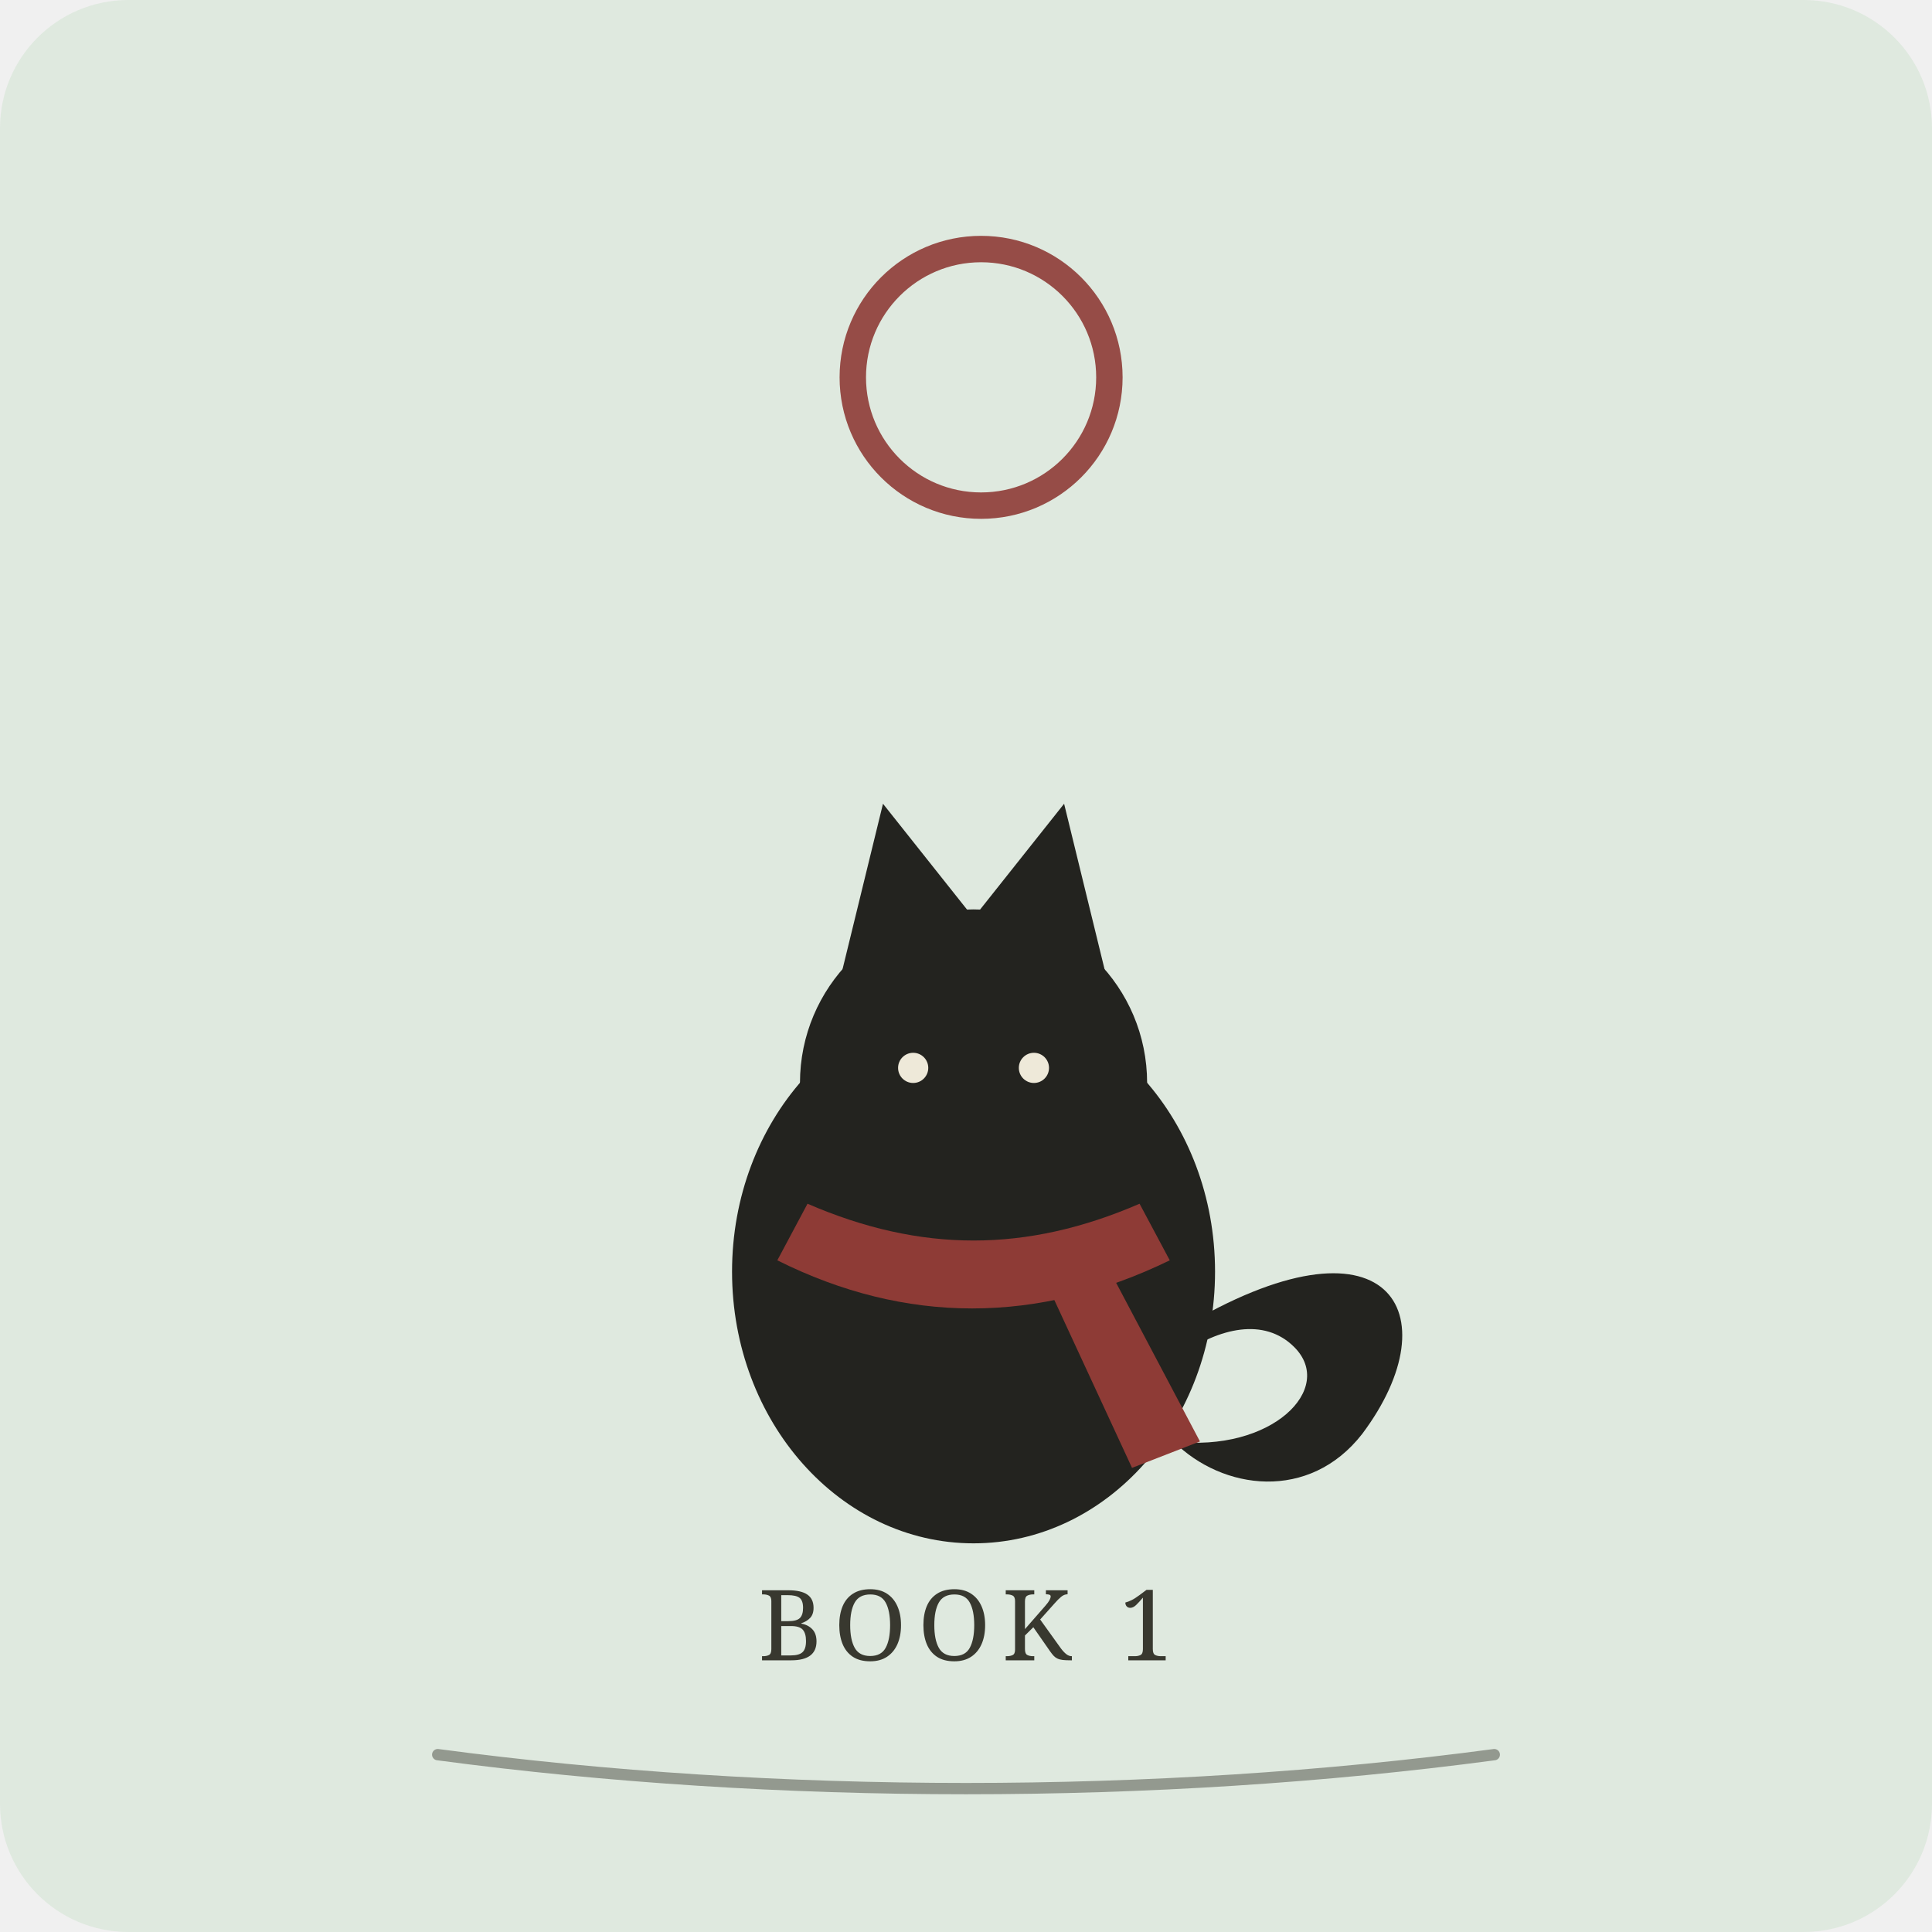
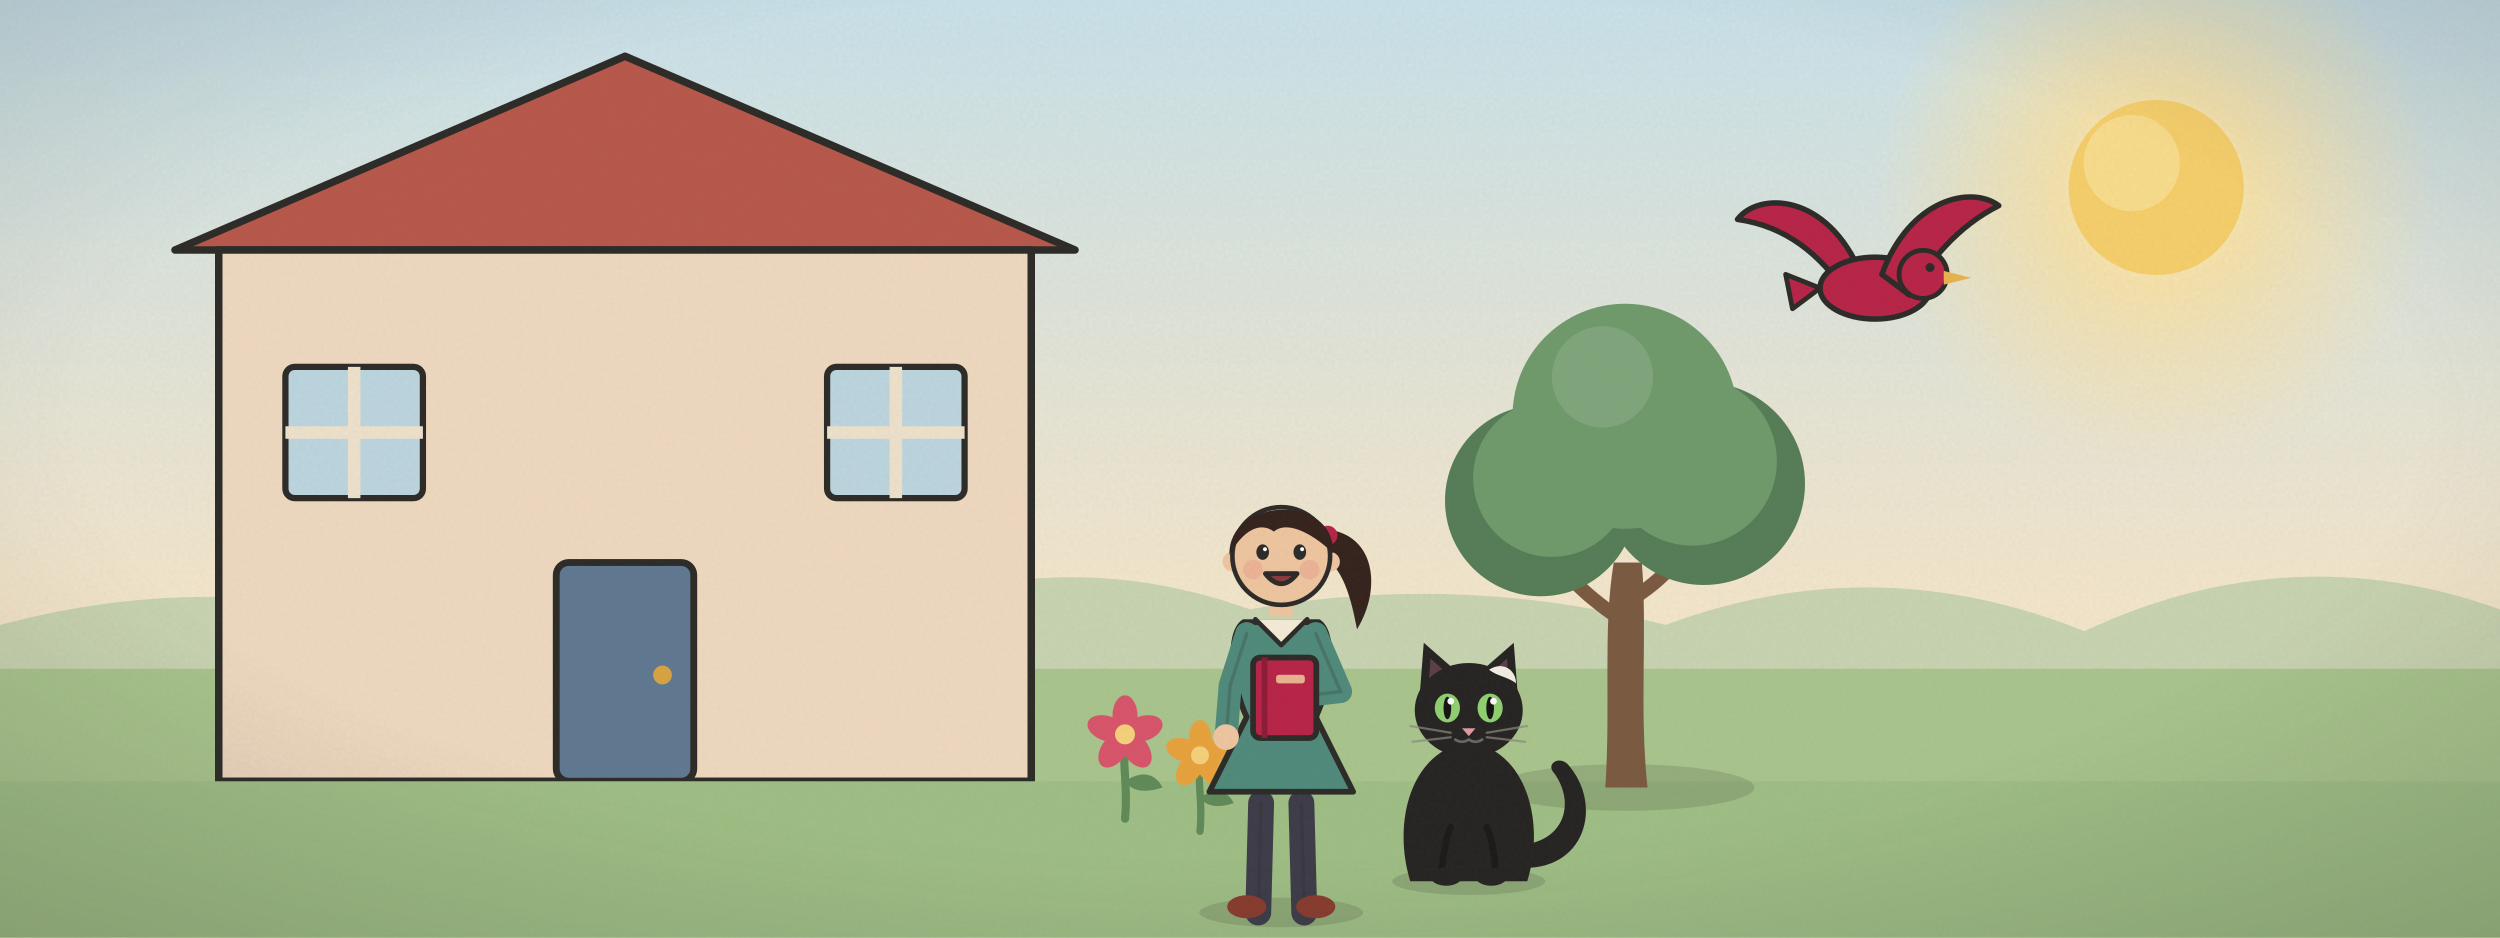
- <svg xmlns="http://www.w3.org/2000/svg" viewBox="0 0 512 512" role="img" aria-labelledby="t d">
-   <rect width="512" height="512" rx="34" fill="#dfe9df" />
-   <g color="#8e3b36" opacity=".9">
-     <circle cx="260" cy="100" r="34" fill="none" stroke="currentColor" stroke-width="7" />
-   </g>
-   <g fill="#23231f">
-     <ellipse cx="258" cy="337" rx="64" ry="72" />
-     <circle cx="258" cy="287" r="46" />
-     <path d="M223 258l11-45 27 34zm70 0l-11-45-27 34z" />
-     <path d="M313 352c55-33 72-4 48 28-14 18-37 15-50 2 26 3 43-14 32-25-8-8-20-5-30 2z" />
-   </g>
-   <circle cx="242" cy="283" r="4" fill="#eee9d9" />
-   <circle cx="274" cy="283" r="4" fill="#eee9d9" />
-   <path d="M214 319c30 13 58 13 88 0l8 15c-35 17-70 17-104 0z" fill="#8e3b36" />
-   <path d="M290 329l28 53-18 7-25-54z" fill="#8e3b36" />
-   <text x="256" y="440" text-anchor="middle" font-family="Georgia,serif" font-size="26" letter-spacing="3" fill="#38382f">BOOK 1</text>
-   <path d="M116 465c90 12 190 12 280 0" fill="none" stroke="#38382f" stroke-width="3" stroke-linecap="round" opacity=".45" />
+ <svg xmlns="http://www.w3.org/2000/svg" viewBox="0 0 800 300" width="800" height="300" preserveAspectRatio="xMidYMid slice">
+   <defs>
+     <linearGradient id="book1-sky-morning" x1="0" y1="0" x2="0" y2="1">
+       <stop offset="0" stop-color="#c9e2ea" />
+       <stop offset=".62" stop-color="#f3e6cc" />
+       <stop offset="1" stop-color="#fbe7c4" />
+     </linearGradient>
+     <linearGradient id="book1-sky-day" x1="0" y1="0" x2="0" y2="1">
+       <stop offset="0" stop-color="#aed3e3" />
+       <stop offset=".62" stop-color="#d9ebe6" />
+       <stop offset="1" stop-color="#f1f0df" />
+     </linearGradient>
+     <linearGradient id="book1-sky-evening" x1="0" y1="0" x2="0" y2="1">
+       <stop offset="0" stop-color="#8b8fb8" />
+       <stop offset=".62" stop-color="#e7b08c" />
+       <stop offset="1" stop-color="#f6dcae" />
+     </linearGradient>
+     <linearGradient id="book1-sky-dusk" x1="0" y1="0" x2="0" y2="1">
+       <stop offset="0" stop-color="#57608f" />
+       <stop offset=".62" stop-color="#c98a86" />
+       <stop offset="1" stop-color="#f3c48f" />
+     </linearGradient>
+     <linearGradient id="book1-sky-night" x1="0" y1="0" x2="0" y2="1">
+       <stop offset="0" stop-color="#121a31" />
+       <stop offset=".62" stop-color="#26324f" />
+       <stop offset="1" stop-color="#3e4566" />
+     </linearGradient>
+     <linearGradient id="book1-sky-rain" x1="0" y1="0" x2="0" y2="1">
+       <stop offset="0" stop-color="#8f9ea8" />
+       <stop offset=".62" stop-color="#b8c3c3" />
+       <stop offset="1" stop-color="#d9ddd4" />
+     </linearGradient>
+     <radialGradient id="book1-sun">
+       <stop offset="0" stop-color="#fff4c7" stop-opacity="1" />
+       <stop offset=".35" stop-color="#ffe19a" stop-opacity=".75" />
+       <stop offset="1" stop-color="#ffe19a" stop-opacity="0" />
+     </radialGradient>
+     <radialGradient id="book1-lamp">
+       <stop offset="0" stop-color="#ffe3a3" stop-opacity=".95" />
+       <stop offset=".4" stop-color="#ffd07a" stop-opacity=".45" />
+       <stop offset="1" stop-color="#ffd07a" stop-opacity="0" />
+     </radialGradient>
+     <radialGradient id="book1-fire">
+       <stop offset="0" stop-color="#ffcf7a" stop-opacity=".95" />
+       <stop offset=".45" stop-color="#f39a52" stop-opacity=".4" />
+       <stop offset="1" stop-color="#f39a52" stop-opacity="0" />
+     </radialGradient>
+     <radialGradient id="book1-moon">
+       <stop offset="0" stop-color="#fff6d8" stop-opacity=".7" />
+       <stop offset="1" stop-color="#fff6d8" stop-opacity="0" />
+     </radialGradient>
+     <linearGradient id="book1-beam" x1="0" y1="0" x2="0" y2="1">
+       <stop offset="0" stop-color="#fff7de" stop-opacity=".7" />
+       <stop offset="1" stop-color="#fff7de" stop-opacity="0" />
+     </linearGradient>
+     <linearGradient id="book1-wall-warm" x1="0" y1="0" x2="0" y2="1">
+       <stop offset="0" stop-color="#f4e4cb" />
+       <stop offset="1" stop-color="#e8d0ae" />
+     </linearGradient>
+     <linearGradient id="book1-wall-night" x1="0" y1="0" x2="0" y2="1">
+       <stop offset="0" stop-color="#3b3f5a" />
+       <stop offset="1" stop-color="#4f4d62" />
+     </linearGradient>
+     <linearGradient id="book1-floor" x1="0" y1="0" x2="0" y2="1">
+       <stop offset="0" stop-color="#c19466" />
+       <stop offset="1" stop-color="#9a6c45" />
+     </linearGradient>
+     <linearGradient id="book1-grass" x1="0" y1="0" x2="0" y2="1">
+       <stop offset="0" stop-color="#a9c58c" />
+       <stop offset="1" stop-color="#7c9f68" />
+     </linearGradient>
+     <linearGradient id="book1-sea" x1="0" y1="0" x2="0" y2="1">
+       <stop offset="0" stop-color="#6fa6b8" />
+       <stop offset="1" stop-color="#2f6a86" />
+     </linearGradient>
+     <linearGradient id="book1-sand" x1="0" y1="0" x2="0" y2="1">
+       <stop offset="0" stop-color="#efdcae" />
+       <stop offset="1" stop-color="#d9bd88" />
+     </linearGradient>
+     <linearGradient id="book1-stone" x1="0" y1="0" x2="1" y2="1">
+       <stop offset="0" stop-color="#c9c2b6" />
+       <stop offset="1" stop-color="#9f978b" />
+     </linearGradient>
+     <radialGradient id="book1-vignette" cx=".5" cy=".45" r=".75">
+       <stop offset=".62" stop-color="#2b2a26" stop-opacity="0" />
+       <stop offset="1" stop-color="#2b2a26" stop-opacity=".2" />
+     </radialGradient>
+     <filter id="book1-grain" x="0" y="0" width="100%" height="100%">
+       <feTurbulence type="fractalNoise" baseFrequency=".85" numOctaves="2" stitchTiles="stitch" />
+       <feColorMatrix values="0 0 0 0 .17 0 0 0 0 .16 0 0 0 0 .15 0 0 0 .07 0" />
+     </filter>
+   </defs>
+   <rect width="800" height="300" fill="url(#book1-sky-morning)" />
+   <g>
+     <circle cx="690" cy="60" r="89.6" fill="url(#book1-sun)" />
+     <circle cx="690" cy="60" r="28" fill="#f7cf6a" />
+     <circle cx="682.16" cy="52.16" r="15.4" fill="#fbe29a" opacity=".7" />
+   </g>
+   <g transform="translate(200 50) scale(0.8)" opacity="0.92">
+     <path d="M-62 14 C-70 -6 -48 -22 -30 -12 C-24 -34 8 -40 20 -18 C34 -30 60 -20 58 0 C74 2 76 20 58 22 L-54 22 C-66 22 -70 18 -62 14Z" fill="#fffaf0" />
+   </g>
+   <path d="M0 200 Q67 182 133 200 Q200 183 267 203 Q333 171 400 195 Q467 183 533 200 Q600 175 667 202 Q733 171 800 195 V600 H0Z" fill="#b9cda8" opacity="0.75" />
+   <rect x="0" y="214" width="800" height="206" fill="#a9c58c" />
+   <g>
+     <path d="M56 80 L200 18 L344 80Z" fill="#b8574a" stroke="#2b2a26" stroke-width="2.4" stroke-linecap="round" stroke-linejoin="round" />
+     <rect x="70" y="80" width="260" height="170" fill="#efd9c0" stroke="#2b2a26" stroke-width="2.4" stroke-linecap="round" stroke-linejoin="round" />
+     <g>
+       <rect x="91.333" y="117.4" width="44" height="42" rx="3" fill="#bcd6df" stroke="#2b2a26" stroke-width="2" stroke-linecap="round" stroke-linejoin="round" />
+       <path d="M113.333 117.4 V159.4 M91.333 138.4 H135.333" stroke="#efe2cc" stroke-width="4" />
+     </g>
+     <g>
+       <rect x="264.667" y="117.4" width="44" height="42" rx="3" fill="#bcd6df" stroke="#2b2a26" stroke-width="2" stroke-linecap="round" stroke-linejoin="round" />
+       <path d="M286.667 117.4 V159.4 M264.667 138.4 H308.667" stroke="#efe2cc" stroke-width="4" />
+     </g>
+     <rect x="178" y="180" width="44" height="70" rx="4" fill="#5f7891" stroke="#2b2a26" stroke-width="2.2" stroke-linecap="round" stroke-linejoin="round" />
+     <circle cx="212" cy="216" r="3" fill="#d9a441" />
+   </g>
+   <path d="M0 250 H800 V300 H0Z" fill="#9fbf85" />
+   <g transform="translate(520 252) scale(0.9)">
+     <ellipse cx="0" cy="0" rx="46" ry="8.28" fill="#2b2a26" opacity="0.16" />
+     <path d="M-7 0 C-5 -30 -8 -56 -4 -80 L6 -80 C8 -54 5 -28 8 0Z" fill="#7a5a40" />
+     <path d="M-2 -60 C-16 -70 -22 -76 -26 -86M4 -68 C16 -76 22 -84 24 -94" fill="none" stroke="#7a5a40" stroke-width="5" stroke-linecap="round" />
+     <circle cx="-30" cy="-102" r="34" fill="#557d56" />
+     <circle cx="28" cy="-108" r="36" fill="#557d56" />
+     <circle cx="0" cy="-132" r="40" fill="#6f9a6b" />
+     <circle cx="-26" cy="-110" r="28" fill="#6f9a6b" />
+     <circle cx="24" cy="-116" r="30" fill="#6f9a6b" />
+     <circle cx="-8" cy="-146" r="18" fill="#fff" opacity=".12" />
+   </g>
+   <g transform="translate(600 90) scale(1.1 1.1)">
+     <g>
+       <path d="M-4 -2 C-14 -26 -34 -26 -40 -18 C-26 -16 -16 -8 -8 4Z" fill="#b82347" stroke="#2b2a26" stroke-width="1.6" stroke-linecap="round" stroke-linejoin="round" />
+       <ellipse cx="0" cy="2" rx="16" ry="9" fill="#b82347" stroke="#2b2a26" stroke-width="1.6" stroke-linecap="round" stroke-linejoin="round" />
+       <path d="M2 -2 C10 -24 28 -28 36 -22 C24 -16 16 -6 10 4Z" fill="#b82347" stroke="#2b2a26" stroke-width="1.6" stroke-linecap="round" stroke-linejoin="round" />
+       <circle cx="14" cy="-2" r="7" fill="#b82347" stroke="#2b2a26" stroke-width="1.4" stroke-linecap="round" stroke-linejoin="round" />
+       <path d="M20 -3 L28 -1 L20 1Z" fill="#e9b44c" />
+       <circle cx="16" cy="-4" r="1.3" fill="#2b2a26" />
+       <path d="M-16 2 L-26 -2 L-24 8Z" fill="#b82347" stroke="#2b2a26" stroke-width="1.4" stroke-linecap="round" stroke-linejoin="round" />
+     </g>
+   </g>
+   <g transform="translate(360 262) scale(1)">
+     <path d="M0 0 C1 -10 -1 -18 0 -26" fill="none" stroke="#5f8a57" stroke-width="2.6" stroke-linecap="round" />
+     <path d="M0 -12 C6 -16 10 -14 12 -10 C6 -8 2 -9 0 -12Z" fill="#5f8a57" />
+     <ellipse cx="0" cy="-33" rx="4" ry="6.5" fill="#d9546a" transform="rotate(0 0 -27)" />
+     <ellipse cx="0" cy="-33" rx="4" ry="6.5" fill="#d9546a" transform="rotate(72 0 -27)" />
+     <ellipse cx="0" cy="-33" rx="4" ry="6.5" fill="#d9546a" transform="rotate(144 0 -27)" />
+     <ellipse cx="0" cy="-33" rx="4" ry="6.5" fill="#d9546a" transform="rotate(216 0 -27)" />
+     <ellipse cx="0" cy="-33" rx="4" ry="6.5" fill="#d9546a" transform="rotate(288 0 -27)" />
+     <circle cx="0" cy="-27" r="3.2" fill="#f6d27a" />
+   </g>
+   <g transform="translate(384 266) scale(0.9)">
+     <path d="M0 0 C1 -10 -1 -18 0 -26" fill="none" stroke="#5f8a57" stroke-width="2.6" stroke-linecap="round" />
+     <path d="M0 -12 C6 -16 10 -14 12 -10 C6 -8 2 -9 0 -12Z" fill="#5f8a57" />
+     <ellipse cx="0" cy="-33" rx="4" ry="6.5" fill="#e8a23b" transform="rotate(0 0 -27)" />
+     <ellipse cx="0" cy="-33" rx="4" ry="6.5" fill="#e8a23b" transform="rotate(72 0 -27)" />
+     <ellipse cx="0" cy="-33" rx="4" ry="6.5" fill="#e8a23b" transform="rotate(144 0 -27)" />
+     <ellipse cx="0" cy="-33" rx="4" ry="6.5" fill="#e8a23b" transform="rotate(216 0 -27)" />
+     <ellipse cx="0" cy="-33" rx="4" ry="6.5" fill="#e8a23b" transform="rotate(288 0 -27)" />
+     <circle cx="0" cy="-27" r="3.2" fill="#f6d27a" />
+   </g>
+   <g transform="translate(470 282) scale(0.72 0.72)">
+     <g>
+       <ellipse cx="0" cy="0" rx="34" ry="6.12" fill="#2b2a26" opacity="0.16" />
+       <path d="M22 -6 C52 -4 60 -34 44 -52 C40 -56 34 -52 38 -48 C48 -34 42 -16 20 -16" fill="#242321" />
+       <path d="M-26 0 C-34 -26 -26 -58 0 -62 C26 -58 34 -26 26 0Z" fill="#242321" />
+       <path d="M-12 0 C-12 -10 -10 -20 -8 -24 M12 0 C12 -10 10 -20 8 -24" fill="none" stroke="#141312" stroke-width="3" stroke-linecap="round" opacity=".6" />
+       <ellipse cx="-10" cy="-2" rx="7" ry="4" fill="#242321" />
+       <ellipse cx="10" cy="-2" rx="7" ry="4" fill="#242321" />
+       <g transform="translate(0 -72)">
+         <g>
+           <path d="M-22 -8 L-20 -34 L-4 -20Z" fill="#242321" stroke-width="0" stroke-linejoin="round" />
+           <path d="M22 -8 L20 -34 L4 -20Z" fill="#242321" stroke-width="0" stroke-linejoin="round" />
+           <path d="M-18 -12 L-17 -27 L-8 -19Z" fill="#5c3e45" />
+           <path d="M18 -12 L17 -27 L8 -19Z" fill="#5c3e45" />
+           <ellipse cx="0" cy="-4" rx="24" ry="21" fill="#242321" stroke-width="0" />
+           <path d="M9 -22 C15 -26 21 -22 21 -16 C17 -19 13 -19 9 -22Z" fill="#f4eee4" />
+           <g>
+             <ellipse cx="-9.5" cy="-5" rx="5.6" ry="6.4" fill="#8fd16f" />
+             <ellipse cx="9.5" cy="-5" rx="5.6" ry="6.4" fill="#8fd16f" />
+             <ellipse cx="-9.5" cy="-5" rx="1.7" ry="5" fill="#141312" />
+             <ellipse cx="9.5" cy="-5" rx="1.7" ry="5" fill="#141312" />
+             <circle cx="-8" cy="-8" r="1.5" fill="#fff" />
+             <circle cx="11" cy="-8" r="1.5" fill="#fff" />
+           </g>
+           <path d="M-3 4 H3 L0 7.5Z" fill="#e39aa2" />
+           <path d="M-6 9 q3 2 6 0 q3 2 6 0" fill="none" stroke="#6a6560" stroke-width="1.2" stroke-linecap="round" />
+           <path d="M-8 6 L-26 3 M-8 8 L-25 10 M8 6 L26 3 M8 8 L25 10" stroke="#8d8880" stroke-width="1" stroke-linecap="round" opacity=".7" />
+         </g>
+       </g>
+     </g>
+   </g>
+   <g transform="translate(410 292) scale(0.92 0.92)">
+     <ellipse cx="0" cy="0" rx="28.5" ry="5.13" fill="#2b2a26" opacity="0.16" />
+     <g transform="translate(0 -124)">
+       <g>
+         <path d="M11.9 -9.35 C32.3 -10.2 35.7 10.2 26.35 25.5 C23.8 11.9 20.4 1.7 11.9 -0.85Z" fill="#34221c" />
+         <circle cx="16.15" cy="-7.14" r="3.4" fill="#b82347" />
+       </g>
+     </g>
+     <path d="M-7 -38 L-8 0" fill="none" stroke="#3c3b48" stroke-width="9" stroke-linecap="round" stroke-linejoin="round" />
+     <path d="M7 -38 L8 0" fill="none" stroke="#3c3b48" stroke-width="9" stroke-linecap="round" stroke-linejoin="round" />
+     <path d="M-7 -38 L-8 0" fill="none" stroke="#2b2a26" stroke-width="1.2" stroke-linecap="round" opacity=".25" />
+     <path d="M7 -38 L8 0" fill="none" stroke="#2b2a26" stroke-width="1.2" stroke-linecap="round" opacity=".25" />
+     <ellipse cx="-12" cy="-2" rx="6.8" ry="4" fill="#8a3b2e" />
+     <ellipse cx="12" cy="-2" rx="6.8" ry="4" fill="#8a3b2e" />
+     <path d="M-13 -101 C-19 -97 -17 -78 -12 -68 L-25 -42 L25 -42 L12 -68 C17 -78 19 -97 13 -101Z" fill="#4f8a7b" stroke="#2b2a26" stroke-width="2" stroke-linecap="round" stroke-linejoin="round" />
+     <path d="M-9 -102 L0 -93 L9 -102" fill="#f6ecd8" stroke="#2b2a26" stroke-width="1.6" stroke-linecap="round" stroke-linejoin="round" />
+     <g>
+       <path d="M-12 -97 L-17.76 -79 L-19.2 -61" fill="none" stroke="#4f8a7b" stroke-width="8" stroke-linecap="round" stroke-linejoin="round" />
+       <path d="M-12 -97 L-17.76 -79 L-19.2 -61" fill="none" stroke="#2b2a26" stroke-width="1.2" stroke-linecap="round" opacity=".22" />
+       <circle cx="-19.2" cy="-61" r="4.48" fill="#efc6a0" />
+     </g>
+     <g>
+       <path d="M12 -97 L20.64 -76.84 L1.2 -74.68" fill="none" stroke="#4f8a7b" stroke-width="8" stroke-linecap="round" stroke-linejoin="round" />
+       <path d="M12 -97 L20.64 -76.84 L1.2 -74.68" fill="none" stroke="#2b2a26" stroke-width="1.2" stroke-linecap="round" opacity=".22" />
+       <circle cx="1.2" cy="-74.68" r="4.48" fill="#efc6a0" />
+     </g>
+     <g transform="translate(0 -124)">
+       <rect x="-4" y="13" width="8" height="8" fill="#efc6a0" />
+       <circle cx="-17" cy="2" r="3.4" fill="#efc6a0" />
+       <circle cx="17" cy="2" r="3.4" fill="#efc6a0" />
+       <circle cx="0" cy="0" r="17" fill="#efc6a0" stroke="#2b2a26" stroke-width="1.6" stroke-linecap="round" stroke-linejoin="round" />
+       <g>
+         <g fill="#2b2a26">
+           <ellipse cx="-6.46" cy="-1.36" rx="2.2" ry="2.7" />
+           <ellipse cx="6.46" cy="-1.36" rx="2.2" ry="2.7" />
+           <circle cx="-5.66" cy="-2.36" r=".7" fill="#fff" />
+           <circle cx="7.26" cy="-2.36" r=".7" fill="#fff" />
+         </g>
+         <path d="M-5.5 6.14 q5.5 7 11 0 z" fill="#8e3a3d" stroke="#2b2a26" stroke-width="1.7" stroke-linecap="round" stroke-linejoin="round" />
+         <circle cx="-9.86" cy="4.76" r="3.4" fill="#e98f84" opacity=".35" />
+         <circle cx="9.86" cy="4.76" r="3.4" fill="#e98f84" opacity=".35" />
+       </g>
+       <path d="M-18.02 -0.34 C-18.7 -20.4 18.7 -22.1 18.02 -1.02 C10.2 -8.5 1.7 -12.24 -2.55 -8.5 C-7.65 -12.24 -13.6 -8.5 -18.02 -0.34Z" fill="#34221c" />
+     </g>
+     <g transform="translate(1.2 -74.68)">
+       <rect x="-11" y="-14" width="22" height="28" rx="2.5" fill="#b82347" stroke="#2b2a26" stroke-width="2" stroke-linecap="round" stroke-linejoin="round" />
+       <path d="M-7 -14 V14" stroke="#8d1a36" stroke-width="2" />
+       <rect x="-3" y="-8" width="10" height="3" rx="1" fill="#f4d7a1" opacity=".8" />
+     </g>
+   </g>
+   <g pointer-events="none">
+     <rect width="800" height="300" fill="url(#book1-vignette)" />
+     <rect width="800" height="300" filter="url(#book1-grain)" />
+   </g>
</svg>
